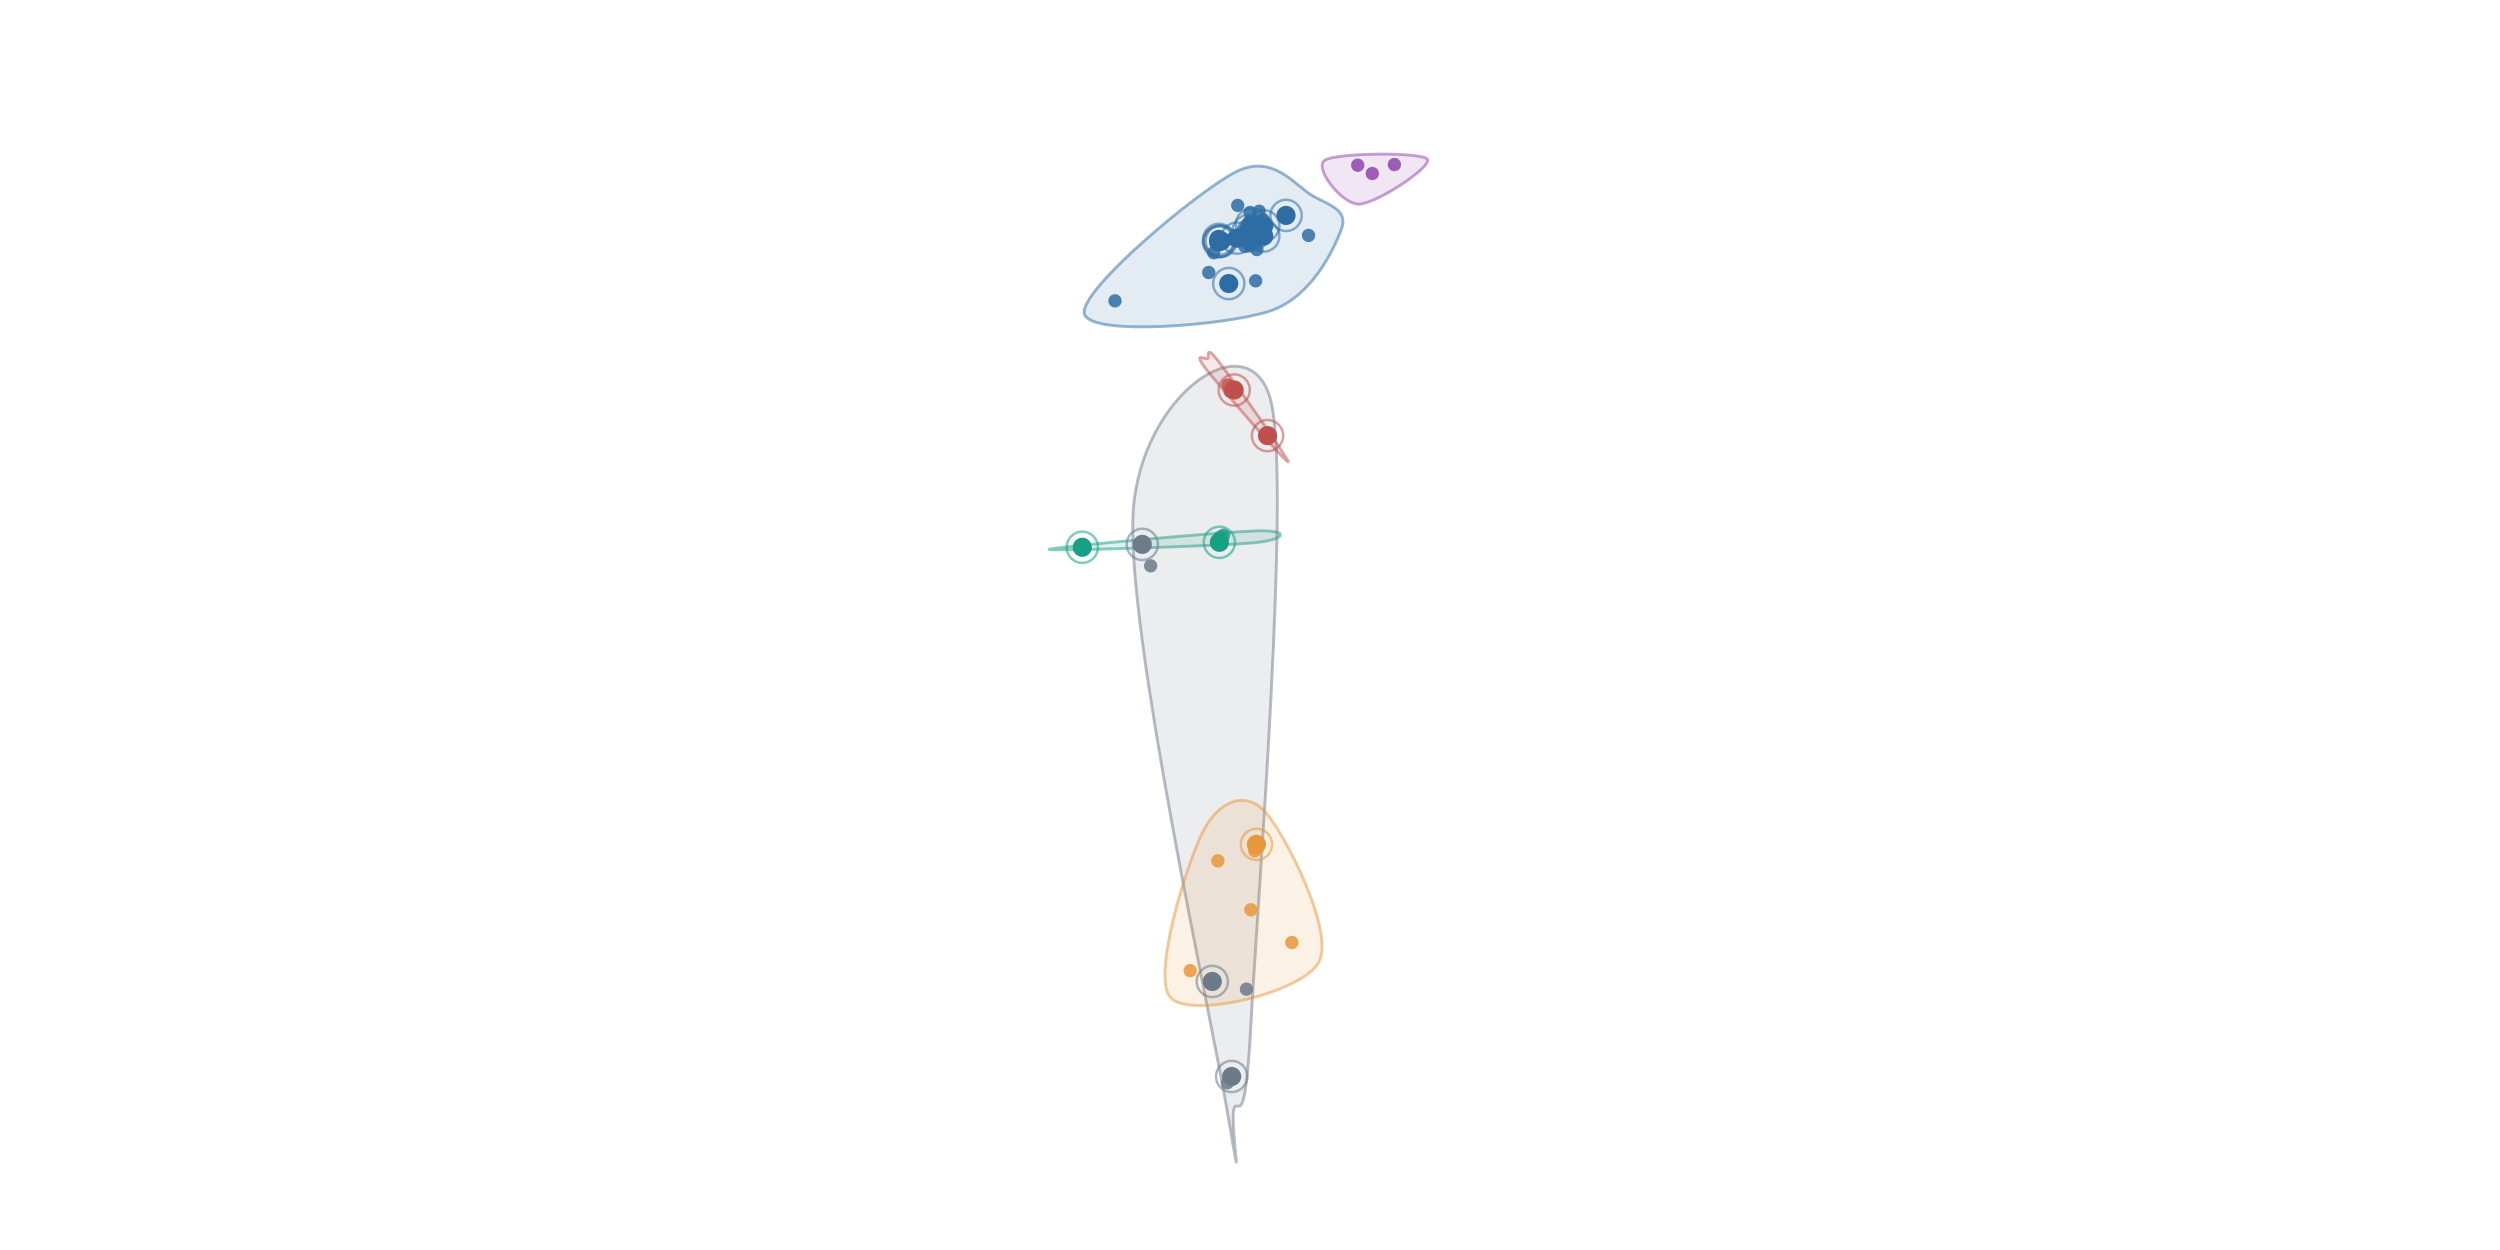
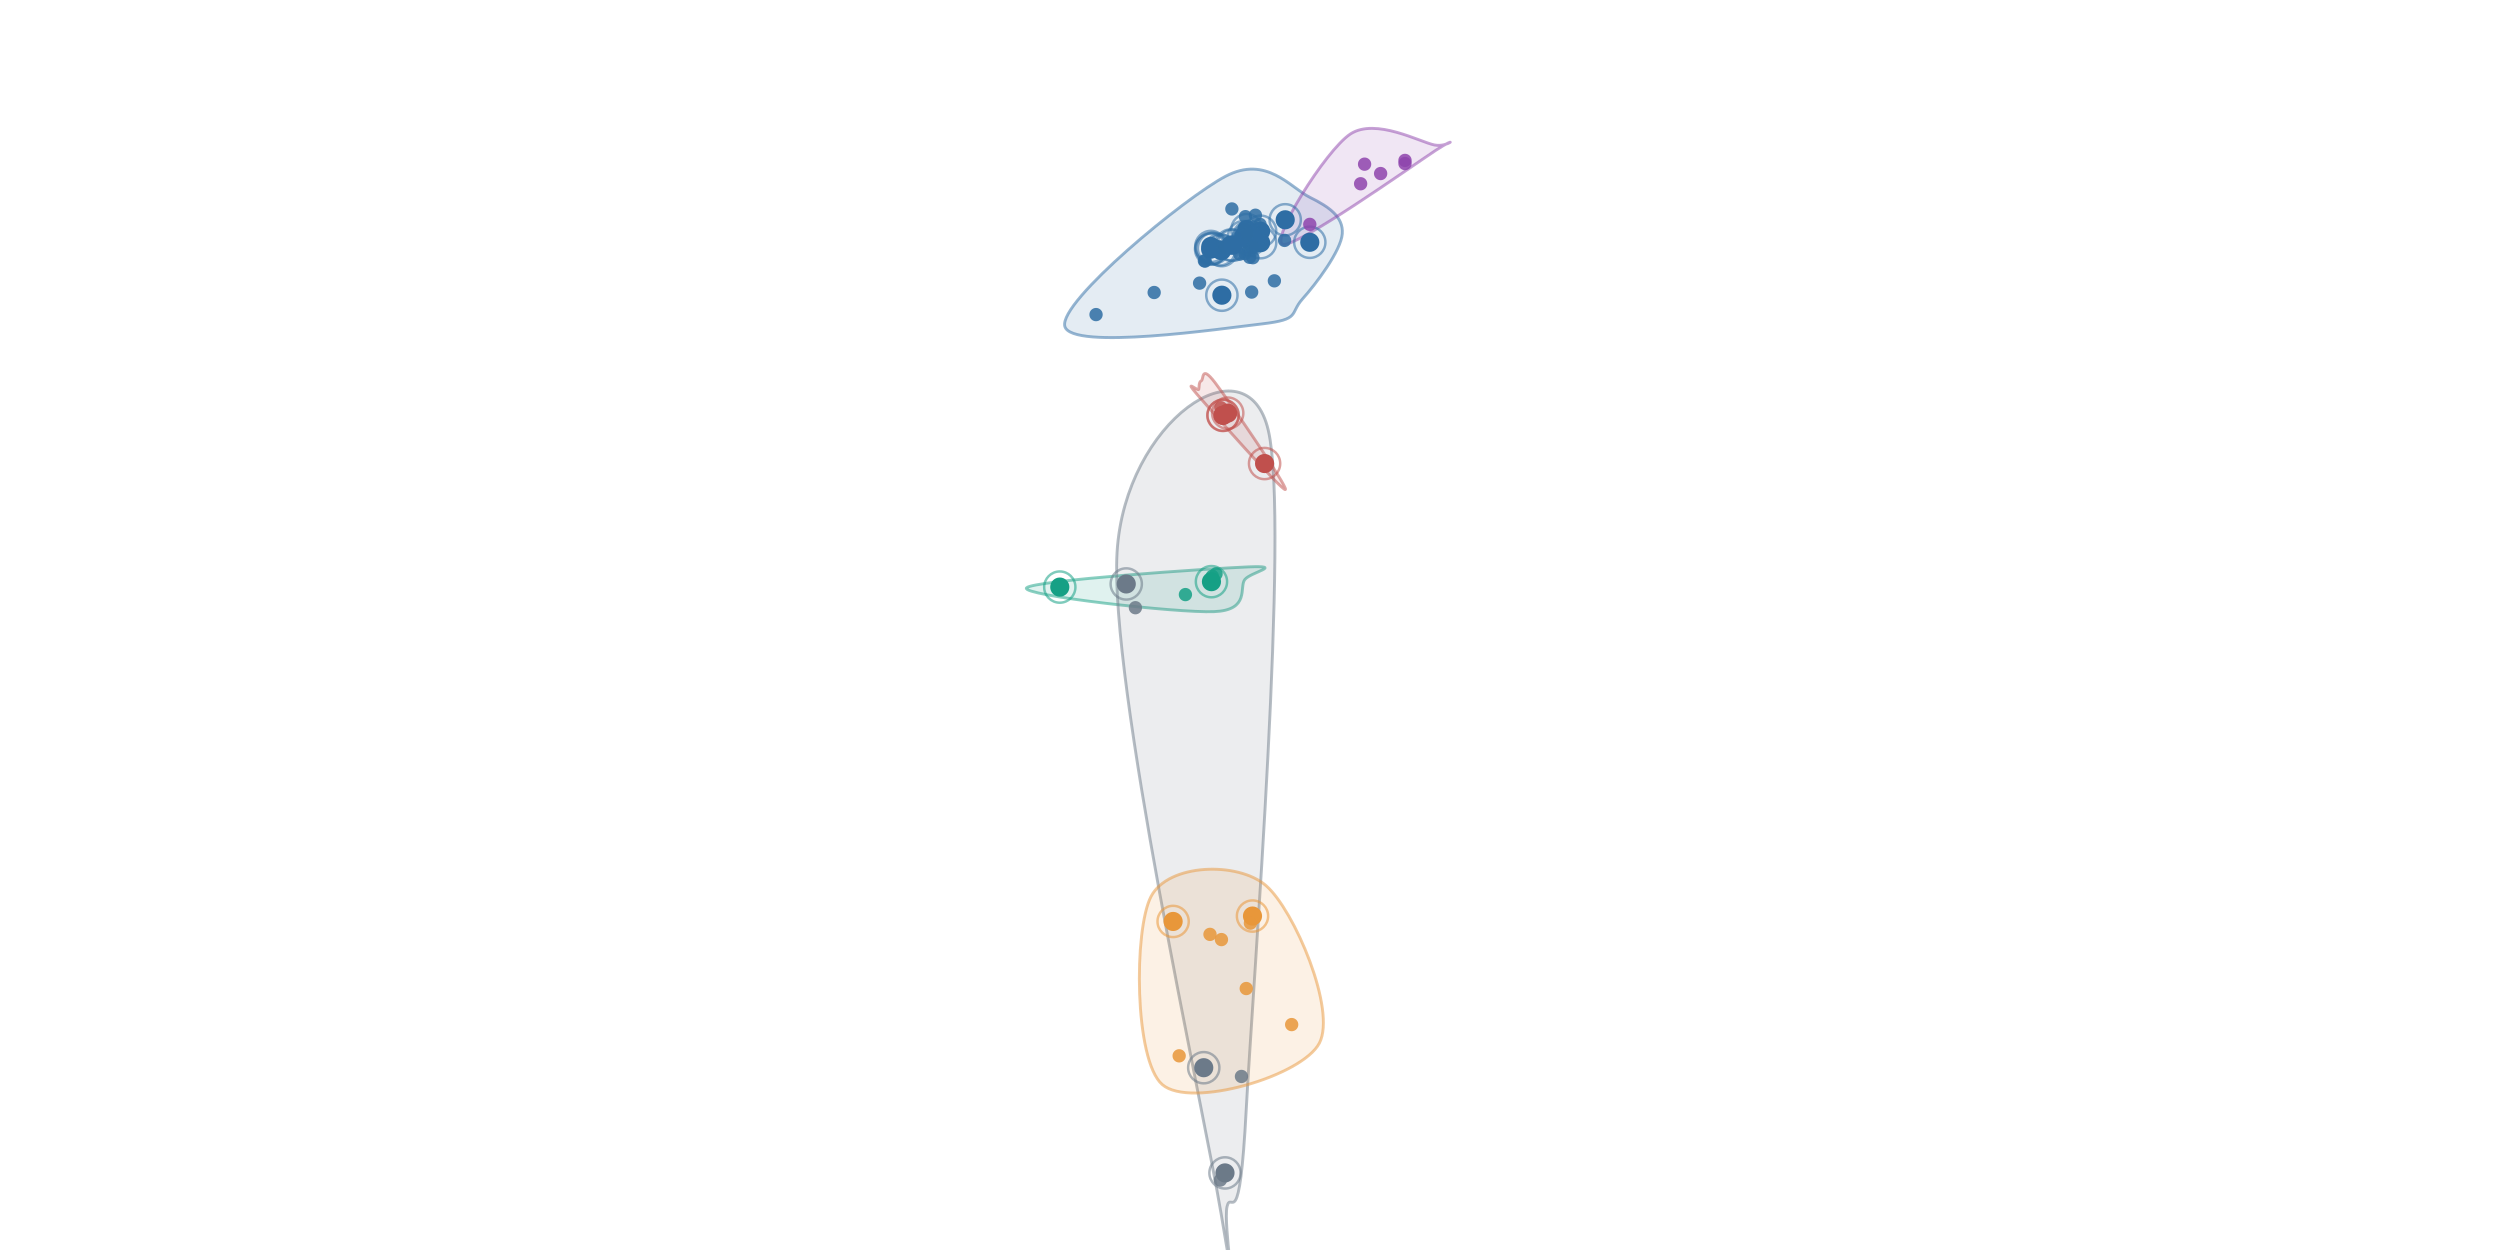
<svg xmlns="http://www.w3.org/2000/svg" viewBox="0 0 1200 600" width="1200" height="600" role="img" aria-labelledby="t d">
  <g>
-     <path d="M520.5 150.6C517.8 139.5 574.7 92 593 82.6C611.3 73.2 621.9 89.6 630.4 94.2C638.9 98.8 647.3 101 643.8 110.2C640.3 119.4 629.8 142.7 609.3 149.4C588.8 156.1 523.2 161.7 520.5 150.6Z" fill="#2E6DA4" fill-opacity=".13" stroke="#2E6DA4" stroke-opacity=".5" stroke-width="1.4" stroke-linejoin="round" />
-     <path d="M635.9 76.9C641.4 73.3 682.4 72.9 685.1 76.4C687.8 79.9 660.5 97.9 652.3 98C644.1 98.1 630.4 80.5 635.9 76.9Z" fill="#8E44AD" fill-opacity=".13" stroke="#8E44AD" stroke-opacity=".5" stroke-width="1.4" stroke-linejoin="round" />
-     <path d="M503.5 263.7C503.8 262.7 586.9 255.3 603.2 254.8C619.5 254.3 617.9 259.1 601.3 260.6C584.7 262.1 503.2 264.7 503.5 263.7Z" fill="#16A085" fill-opacity=".13" stroke="#16A085" stroke-opacity=".5" stroke-width="1.4" stroke-linejoin="round" />
-     <path d="M543.9 245.9C547.4 188.8 600.8 152.4 610.2 193.2C619.6 234 603.5 434 600.5 490.6C597.5 547.2 594 525.2 592.2 532.7C590.4 540.2 597.6 583.5 589.5 535.7C581.5 487.9 540.4 303 543.9 245.9Z" fill="#6C7A89" fill-opacity=".13" stroke="#6C7A89" stroke-opacity=".5" stroke-width="1.4" stroke-linejoin="round" />
-     <path d="M561.8 478.8C552.6 468.3 570 413.6 577.6 398.8C585.2 384 598.3 379.4 607.5 389.9C616.8 400.4 640.7 446.9 633.1 461.7C625.5 476.5 571.1 489.3 561.8 478.8Z" fill="#E8973A" fill-opacity=".13" stroke="#E8973A" stroke-opacity=".5" stroke-width="1.4" stroke-linejoin="round" />
-     <path d="M579.6 172.1C580.6 171.5 578.3 164.9 584.7 173.2C591.2 181.5 619.3 221.1 618.3 221.7C617.3 222.3 585.2 185.2 578.7 176.9C572.3 168.6 578.6 172.7 579.6 172.1Z" fill="#C0504D" fill-opacity=".13" stroke="#C0504D" stroke-opacity=".5" stroke-width="1.4" stroke-linejoin="round" />
+     <path d="M511.1 156.6C508.2 144.8 568.7 94.9 588.3 84.6C607.9 74.3 619.4 90.1 628.7 94.7C638 99.3 644.9 104.1 644.3 112.2C643.7 120.3 631.7 136.3 625.2 143.5C618.8 150.7 624.6 153.3 605.6 155.5C586.6 157.7 514 168.4 511.1 156.6Z" fill="#2E6DA4" fill-opacity=".13" stroke="#2E6DA4" stroke-opacity=".5" stroke-width="1.4" stroke-linejoin="round" />
+     <path d="M615.9 117.3C609.1 116 636.1 72.3 648.2 64.3C660.3 56.4 681.8 68.3 688.6 69.6C695.4 70.9 701.2 64.3 689.1 72.2C677 80.2 622.7 118.6 615.9 117.3Z" fill="#8E44AD" fill-opacity=".13" stroke="#8E44AD" stroke-opacity=".5" stroke-width="1.4" stroke-linejoin="round" />
+     <path d="M492.7 282.2C495.5 278.6 581.8 272.8 599.3 272.1C616.8 271.4 600.3 274.6 597.5 278.2C594.7 281.8 600.2 292.9 582.7 293.6C565.2 294.3 489.9 285.8 492.7 282.2Z" fill="#16A085" fill-opacity=".13" stroke="#16A085" stroke-opacity=".5" stroke-width="1.4" stroke-linejoin="round" />
+     <path d="M536.2 264.9C540 202.3 598.5 162 608.8 206.6C619.1 251.2 601.5 470.4 598.2 532.5C594.9 594.6 591 570.8 589 579.1C587 587.4 594.9 634.8 586.1 582.4C577.3 530 532.4 327.5 536.2 264.9Z" fill="#6C7A89" fill-opacity=".13" stroke="#6C7A89" stroke-opacity=".5" stroke-width="1.4" stroke-linejoin="round" />
+     <path d="M552.5 430.3C560.8 414.4 594.2 413.4 607.7 425.1C621.2 436.8 641.6 484.8 633.3 500.7C625 516.6 571.4 532.3 557.9 520.6C544.4 508.9 544.2 446.2 552.5 430.3Z" fill="#E8973A" fill-opacity=".13" stroke="#E8973A" stroke-opacity=".5" stroke-width="1.4" stroke-linejoin="round" />
+     <path d="M576.6 182.8C577.9 182.2 576.4 174.8 583.1 183.5C589.8 192.2 618.4 234 617 235C615.6 236 581.5 197.3 574.6 189.3C567.7 181.3 575.1 188 575.4 186.9C575.7 185.8 575.3 183.4 576.6 182.8Z" fill="#C0504D" fill-opacity=".13" stroke="#C0504D" stroke-opacity=".5" stroke-width="1.4" stroke-linejoin="round" />
  </g>
  <g>
-     <circle cx="585.3" cy="115.8" r="7.5" fill="none" stroke="#2E6DA4" stroke-opacity=".55" stroke-width="1.2" />
-     <circle cx="585.3" cy="115.8" r="4.6" fill="#2E6DA4" />
-     <circle cx="600.7" cy="107.6" r="7.5" fill="none" stroke="#2E6DA4" stroke-opacity=".55" stroke-width="1.2" />
-     <circle cx="600.7" cy="107.6" r="4.6" fill="#2E6DA4" />
-     <circle cx="586.2" cy="115.7" r="7.5" fill="none" stroke="#2E6DA4" stroke-opacity=".55" stroke-width="1.2" />
-     <circle cx="586.2" cy="115.7" r="4.6" fill="#2E6DA4" />
-     <circle cx="584.9" cy="116.1" r="7.5" fill="none" stroke="#2E6DA4" stroke-opacity=".55" stroke-width="1.2" />
-     <circle cx="584.9" cy="116.1" r="4.6" fill="#2E6DA4" />
-     <circle cx="599.6" cy="106.9" r="3.2" fill="#2E6DA4" fill-opacity=".85" />
-     <circle cx="601" cy="109.4" r="3.2" fill="#2E6DA4" fill-opacity=".85" />
-     <circle cx="601.5" cy="110.4" r="3.2" fill="#2E6DA4" fill-opacity=".85" />
-     <circle cx="594.1" cy="98.6" r="3.2" fill="#2E6DA4" fill-opacity=".85" />
-     <circle cx="606.3" cy="105.4" r="3.2" fill="#2E6DA4" fill-opacity=".85" />
-     <circle cx="603.3" cy="119.8" r="3.2" fill="#2E6DA4" fill-opacity=".85" />
-     <circle cx="601.4" cy="111" r="3.2" fill="#2E6DA4" fill-opacity=".85" />
-     <circle cx="599.2" cy="110.7" r="7.5" fill="none" stroke="#2E6DA4" stroke-opacity=".55" stroke-width="1.2" />
-     <circle cx="599.2" cy="110.7" r="4.6" fill="#2E6DA4" />
-     <circle cx="600" cy="102" r="3.2" fill="#2E6DA4" fill-opacity=".85" />
-     <circle cx="601.2" cy="115.3" r="3.2" fill="#2E6DA4" fill-opacity=".85" />
-     <circle cx="599.8" cy="107.3" r="3.2" fill="#2E6DA4" fill-opacity=".85" />
-     <circle cx="593.8" cy="113.7" r="3.2" fill="#2E6DA4" fill-opacity=".85" />
-     <circle cx="589.8" cy="136.1" r="7.5" fill="none" stroke="#2E6DA4" stroke-opacity=".55" stroke-width="1.2" />
-     <circle cx="589.8" cy="136.1" r="4.6" fill="#2E6DA4" />
-     <circle cx="535.2" cy="144.4" r="3.2" fill="#2E6DA4" fill-opacity=".85" />
-     <circle cx="602.7" cy="134.8" r="3.2" fill="#2E6DA4" fill-opacity=".85" />
-     <circle cx="580.2" cy="130.8" r="3.2" fill="#2E6DA4" fill-opacity=".85" />
-     <circle cx="603.6" cy="106.6" r="3.2" fill="#2E6DA4" fill-opacity=".85" />
-     <circle cx="604.4" cy="101.4" r="3.2" fill="#2E6DA4" fill-opacity=".85" />
-     <circle cx="606.6" cy="108.4" r="7.5" fill="none" stroke="#2E6DA4" stroke-opacity=".55" stroke-width="1.2" />
-     <circle cx="606.6" cy="108.4" r="4.6" fill="#2E6DA4" />
-     <circle cx="585" cy="114.9" r="7.5" fill="none" stroke="#2E6DA4" stroke-opacity=".55" stroke-width="1.2" />
-     <circle cx="585" cy="114.9" r="4.6" fill="#2E6DA4" />
-     <circle cx="606.6" cy="113.3" r="7.5" fill="none" stroke="#2E6DA4" stroke-opacity=".55" stroke-width="1.2" />
-     <circle cx="606.6" cy="113.3" r="4.6" fill="#2E6DA4" />
-     <circle cx="593.7" cy="114.3" r="7.5" fill="none" stroke="#2E6DA4" stroke-opacity=".55" stroke-width="1.2" />
-     <circle cx="593.7" cy="114.3" r="4.6" fill="#2E6DA4" />
-     <circle cx="597.6" cy="118.3" r="3.2" fill="#2E6DA4" fill-opacity=".85" />
-     <circle cx="601.3" cy="111.8" r="7.5" fill="none" stroke="#2E6DA4" stroke-opacity=".55" stroke-width="1.2" />
-     <circle cx="601.3" cy="111.8" r="4.6" fill="#2E6DA4" />
-     <circle cx="601.8" cy="112.3" r="7.5" fill="none" stroke="#2E6DA4" stroke-opacity=".55" stroke-width="1.2" />
-     <circle cx="601.8" cy="112.3" r="4.6" fill="#2E6DA4" />
-     <circle cx="628.1" cy="113" r="3.2" fill="#2E6DA4" fill-opacity=".85" />
-     <circle cx="599.9" cy="118" r="3.2" fill="#2E6DA4" fill-opacity=".85" />
-     <circle cx="603.5" cy="115.4" r="3.2" fill="#2E6DA4" fill-opacity=".85" />
-     <circle cx="582.6" cy="121.3" r="3.2" fill="#2E6DA4" fill-opacity=".85" />
-     <circle cx="617.3" cy="103.4" r="7.5" fill="none" stroke="#2E6DA4" stroke-opacity=".55" stroke-width="1.2" />
-     <circle cx="617.3" cy="103.4" r="4.6" fill="#2E6DA4" />
-     <circle cx="658.7" cy="83.3" r="3.2" fill="#8E44AD" fill-opacity=".85" />
-     <circle cx="651.7" cy="79.3" r="3.2" fill="#8E44AD" fill-opacity=".85" />
-     <circle cx="669.3" cy="79" r="3.2" fill="#8E44AD" fill-opacity=".85" />
-     <circle cx="585.3" cy="260.3" r="7.5" fill="none" stroke="#16A085" stroke-opacity=".55" stroke-width="1.2" />
-     <circle cx="585.3" cy="260.3" r="4.6" fill="#16A085" />
-     <circle cx="587.3" cy="256.9" r="3.2" fill="#16A085" fill-opacity=".85" />
-     <circle cx="585.6" cy="257.9" r="3.2" fill="#16A085" fill-opacity=".85" />
-     <circle cx="519.5" cy="262.7" r="7.5" fill="none" stroke="#16A085" stroke-opacity=".55" stroke-width="1.2" />
-     <circle cx="519.5" cy="262.7" r="4.6" fill="#16A085" />
-     <circle cx="548.3" cy="261.3" r="7.5" fill="none" stroke="#6C7A89" stroke-opacity=".55" stroke-width="1.2" />
-     <circle cx="548.3" cy="261.3" r="4.6" fill="#6C7A89" />
-     <circle cx="581.9" cy="471.1" r="7.5" fill="none" stroke="#6C7A89" stroke-opacity=".55" stroke-width="1.2" />
-     <circle cx="581.9" cy="471.1" r="4.6" fill="#6C7A89" />
-     <circle cx="598.3" cy="474.8" r="3.2" fill="#6C7A89" fill-opacity=".85" />
-     <circle cx="591.2" cy="516.7" r="7.5" fill="none" stroke="#6C7A89" stroke-opacity=".55" stroke-width="1.2" />
-     <circle cx="591.2" cy="516.7" r="4.6" fill="#6C7A89" />
-     <circle cx="608.4" cy="209.1" r="3" fill="none" stroke="#9A968E" stroke-width="1.2" />
-     <circle cx="589.2" cy="519.7" r="3.2" fill="#6C7A89" fill-opacity=".85" />
-     <circle cx="591.6" cy="516.7" r="3.2" fill="#6C7A89" fill-opacity=".85" />
-     <circle cx="552.3" cy="271.6" r="3.2" fill="#6C7A89" fill-opacity=".85" />
-     <circle cx="584.6" cy="413.2" r="3.2" fill="#E8973A" fill-opacity=".85" />
-     <circle cx="603.1" cy="405.3" r="7.5" fill="none" stroke="#E8973A" stroke-opacity=".55" stroke-width="1.2" />
-     <circle cx="603.1" cy="405.3" r="4.6" fill="#E8973A" />
-     <circle cx="602.3" cy="408.4" r="3.2" fill="#E8973A" fill-opacity=".85" />
-     <circle cx="571.3" cy="465.9" r="3.2" fill="#E8973A" fill-opacity=".85" />
-     <circle cx="620.1" cy="452.4" r="3.2" fill="#E8973A" fill-opacity=".85" />
-     <circle cx="600.4" cy="436.7" r="3.2" fill="#E8973A" fill-opacity=".85" />
-     <circle cx="592.4" cy="187.2" r="7.5" fill="none" stroke="#C0504D" stroke-opacity=".55" stroke-width="1.2" />
-     <circle cx="592.4" cy="187.2" r="4.6" fill="#C0504D" />
-     <circle cx="589.4" cy="184.8" r="3.2" fill="#C0504D" fill-opacity=".85" />
-     <circle cx="608.4" cy="209.1" r="7.5" fill="none" stroke="#C0504D" stroke-opacity=".55" stroke-width="1.2" />
-     <circle cx="608.4" cy="209.1" r="4.6" fill="#C0504D" />
-     <circle cx="590.4" cy="187.8" r="3.2" fill="#C0504D" fill-opacity=".85" />
+     <circle cx="581.5" cy="119.3" r="7.5" fill="none" stroke="#2E6DA4" stroke-opacity=".55" stroke-width="1.2" />
+     <circle cx="581.5" cy="119.3" r="4.6" fill="#2E6DA4" />
+     <circle cx="598.5" cy="110.2" r="7.5" fill="none" stroke="#2E6DA4" stroke-opacity=".55" stroke-width="1.2" />
+     <circle cx="598.5" cy="110.2" r="4.6" fill="#2E6DA4" />
+     <circle cx="582.5" cy="119.2" r="7.5" fill="none" stroke="#2E6DA4" stroke-opacity=".55" stroke-width="1.2" />
+     <circle cx="582.5" cy="119.2" r="4.6" fill="#2E6DA4" />
+     <circle cx="581.1" cy="119.6" r="7.5" fill="none" stroke="#2E6DA4" stroke-opacity=".55" stroke-width="1.2" />
+     <circle cx="581.1" cy="119.6" r="4.6" fill="#2E6DA4" />
+     <circle cx="597.3" cy="109.4" r="3.2" fill="#2E6DA4" fill-opacity=".85" />
+     <circle cx="598.9" cy="112.1" r="3.2" fill="#2E6DA4" fill-opacity=".85" />
+     <circle cx="599.4" cy="113.3" r="3.2" fill="#2E6DA4" fill-opacity=".85" />
+     <circle cx="591.3" cy="100.3" r="3.2" fill="#2E6DA4" fill-opacity=".85" />
+     <circle cx="604.8" cy="107.7" r="3.2" fill="#2E6DA4" fill-opacity=".85" />
+     <circle cx="601.4" cy="123.7" r="3.2" fill="#2E6DA4" fill-opacity=".85" />
+     <circle cx="599.3" cy="113.9" r="3.2" fill="#2E6DA4" fill-opacity=".85" />
+     <circle cx="596.9" cy="113.6" r="7.5" fill="none" stroke="#2E6DA4" stroke-opacity=".55" stroke-width="1.2" />
+     <circle cx="596.9" cy="113.6" r="4.6" fill="#2E6DA4" />
+     <circle cx="599" cy="112" r="3.2" fill="#2E6DA4" fill-opacity=".85" />
+     <circle cx="597.8" cy="104" r="3.2" fill="#2E6DA4" fill-opacity=".85" />
+     <circle cx="599" cy="118.7" r="3.2" fill="#2E6DA4" fill-opacity=".85" />
+     <circle cx="597.5" cy="109.8" r="3.2" fill="#2E6DA4" fill-opacity=".85" />
+     <circle cx="590.8" cy="116.9" r="3.2" fill="#2E6DA4" fill-opacity=".85" />
+     <circle cx="586.5" cy="141.7" r="7.5" fill="none" stroke="#2E6DA4" stroke-opacity=".55" stroke-width="1.2" />
+     <circle cx="586.5" cy="141.7" r="4.6" fill="#2E6DA4" />
+     <circle cx="526.1" cy="151" r="3.2" fill="#2E6DA4" fill-opacity=".85" />
+     <circle cx="600.8" cy="140.2" r="3.2" fill="#2E6DA4" fill-opacity=".85" />
+     <circle cx="575.8" cy="135.9" r="3.2" fill="#2E6DA4" fill-opacity=".85" />
+     <circle cx="601.7" cy="109.1" r="3.2" fill="#2E6DA4" fill-opacity=".85" />
+     <circle cx="596.5" cy="113.3" r="3.2" fill="#2E6DA4" fill-opacity=".85" />
+     <circle cx="602.6" cy="103.3" r="3.2" fill="#2E6DA4" fill-opacity=".85" />
+     <circle cx="605.1" cy="111" r="7.5" fill="none" stroke="#2E6DA4" stroke-opacity=".55" stroke-width="1.2" />
+     <circle cx="605.1" cy="111" r="4.6" fill="#2E6DA4" />
+     <circle cx="581.2" cy="118.3" r="7.5" fill="none" stroke="#2E6DA4" stroke-opacity=".55" stroke-width="1.2" />
+     <circle cx="581.2" cy="118.3" r="4.6" fill="#2E6DA4" />
+     <circle cx="605.1" cy="116.5" r="7.5" fill="none" stroke="#2E6DA4" stroke-opacity=".55" stroke-width="1.2" />
+     <circle cx="605.1" cy="116.5" r="4.6" fill="#2E6DA4" />
+     <circle cx="590.8" cy="117.6" r="7.5" fill="none" stroke="#2E6DA4" stroke-opacity=".55" stroke-width="1.2" />
+     <circle cx="590.8" cy="117.6" r="4.6" fill="#2E6DA4" />
+     <circle cx="595.1" cy="122" r="3.2" fill="#2E6DA4" fill-opacity=".85" />
+     <circle cx="599.2" cy="114.8" r="7.5" fill="none" stroke="#2E6DA4" stroke-opacity=".55" stroke-width="1.2" />
+     <circle cx="599.2" cy="114.8" r="4.6" fill="#2E6DA4" />
+     <circle cx="599.7" cy="115.4" r="7.5" fill="none" stroke="#2E6DA4" stroke-opacity=".55" stroke-width="1.2" />
+     <circle cx="599.7" cy="115.4" r="4.6" fill="#2E6DA4" />
+     <circle cx="628.8" cy="116.2" r="3.2" fill="#2E6DA4" fill-opacity=".85" />
+     <circle cx="597.6" cy="121.7" r="3.2" fill="#2E6DA4" fill-opacity=".85" />
+     <circle cx="601.6" cy="118.8" r="3.2" fill="#2E6DA4" fill-opacity=".85" />
+     <circle cx="585.5" cy="119.9" r="7.5" fill="none" stroke="#2E6DA4" stroke-opacity=".55" stroke-width="1.2" />
+     <circle cx="585.5" cy="119.9" r="4.6" fill="#2E6DA4" />
+     <circle cx="599.4" cy="113.5" r="7.5" fill="none" stroke="#2E6DA4" stroke-opacity=".55" stroke-width="1.2" />
+     <circle cx="599.4" cy="113.5" r="4.6" fill="#2E6DA4" />
+     <circle cx="599.8" cy="123.5" r="3.2" fill="#2E6DA4" fill-opacity=".85" />
+     <circle cx="616.6" cy="115.4" r="3.2" fill="#2E6DA4" fill-opacity=".85" />
+     <circle cx="586.4" cy="120.3" r="7.5" fill="none" stroke="#2E6DA4" stroke-opacity=".55" stroke-width="1.2" />
+     <circle cx="586.4" cy="120.3" r="4.6" fill="#2E6DA4" />
+     <circle cx="578.5" cy="125.3" r="3.2" fill="#2E6DA4" fill-opacity=".85" />
+     <circle cx="601.4" cy="118.4" r="3.2" fill="#2E6DA4" fill-opacity=".85" />
+     <circle cx="587.6" cy="118.9" r="3.2" fill="#2E6DA4" fill-opacity=".85" />
+     <circle cx="616.9" cy="105.5" r="7.5" fill="none" stroke="#2E6DA4" stroke-opacity=".55" stroke-width="1.2" />
+     <circle cx="616.9" cy="105.5" r="4.6" fill="#2E6DA4" />
+     <circle cx="597.7" cy="109.8" r="3.2" fill="#2E6DA4" fill-opacity=".85" />
+     <circle cx="628.7" cy="116.3" r="7.5" fill="none" stroke="#2E6DA4" stroke-opacity=".55" stroke-width="1.2" />
+     <circle cx="628.7" cy="116.3" r="4.6" fill="#2E6DA4" />
+     <circle cx="591.8" cy="117.7" r="7.5" fill="none" stroke="#2E6DA4" stroke-opacity=".55" stroke-width="1.2" />
+     <circle cx="591.8" cy="117.7" r="4.6" fill="#2E6DA4" />
+     <circle cx="611.7" cy="134.8" r="3.2" fill="#2E6DA4" fill-opacity=".85" />
+     <circle cx="554" cy="140.4" r="3.2" fill="#2E6DA4" fill-opacity=".85" />
+     <circle cx="598.7" cy="112.4" r="3.2" fill="#2E6DA4" fill-opacity=".85" />
+     <circle cx="578.1" cy="125.2" r="3.2" fill="#2E6DA4" fill-opacity=".85" />
+     <circle cx="662.7" cy="83.3" r="3.2" fill="#8E44AD" fill-opacity=".85" />
+     <circle cx="655" cy="78.8" r="3.2" fill="#8E44AD" fill-opacity=".85" />
+     <circle cx="674.4" cy="78.5" r="3.2" fill="#8E44AD" fill-opacity=".85" />
+     <circle cx="653.1" cy="88.2" r="3.2" fill="#8E44AD" fill-opacity=".85" />
+     <circle cx="674.4" cy="77" r="3.2" fill="#8E44AD" fill-opacity=".85" />
+     <circle cx="628.7" cy="107.7" r="3.2" fill="#8E44AD" fill-opacity=".85" />
+     <circle cx="581.5" cy="279.2" r="7.5" fill="none" stroke="#16A085" stroke-opacity=".55" stroke-width="1.2" />
+     <circle cx="581.5" cy="279.2" r="4.6" fill="#16A085" />
+     <circle cx="583.7" cy="275.5" r="3.2" fill="#16A085" fill-opacity=".85" />
+     <circle cx="581.9" cy="276.6" r="3.2" fill="#16A085" fill-opacity=".85" />
+     <circle cx="508.7" cy="281.8" r="7.5" fill="none" stroke="#16A085" stroke-opacity=".55" stroke-width="1.2" />
+     <circle cx="508.7" cy="281.8" r="4.6" fill="#16A085" />
+     <circle cx="569" cy="285.4" r="3.2" fill="#16A085" fill-opacity=".85" />
+     <circle cx="540.6" cy="280.3" r="7.5" fill="none" stroke="#6C7A89" stroke-opacity=".55" stroke-width="1.2" />
+     <circle cx="540.6" cy="280.3" r="4.6" fill="#6C7A89" />
+     <circle cx="577.8" cy="512.5" r="7.5" fill="none" stroke="#6C7A89" stroke-opacity=".55" stroke-width="1.2" />
+     <circle cx="577.8" cy="512.5" r="4.6" fill="#6C7A89" />
+     <circle cx="595.9" cy="516.7" r="3.2" fill="#6C7A89" fill-opacity=".85" />
+     <circle cx="588" cy="563" r="7.5" fill="none" stroke="#6C7A89" stroke-opacity=".55" stroke-width="1.2" />
+     <circle cx="588" cy="563" r="4.6" fill="#6C7A89" />
+     <circle cx="607" cy="222.5" r="3" fill="none" stroke="#9A968E" stroke-width="1.2" />
+     <circle cx="585.8" cy="566.4" r="3.2" fill="#6C7A89" fill-opacity=".85" />
+     <circle cx="588.4" cy="563.1" r="3.2" fill="#6C7A89" fill-opacity=".85" />
+     <circle cx="545" cy="291.7" r="3.2" fill="#6C7A89" fill-opacity=".85" />
+     <circle cx="580.8" cy="448.5" r="3.2" fill="#E8973A" fill-opacity=".85" />
+     <circle cx="601.2" cy="439.7" r="7.5" fill="none" stroke="#E8973A" stroke-opacity=".55" stroke-width="1.2" />
+     <circle cx="601.2" cy="439.7" r="4.6" fill="#E8973A" />
+     <circle cx="600.2" cy="443.1" r="3.2" fill="#E8973A" fill-opacity=".85" />
+     <circle cx="566" cy="506.8" r="3.2" fill="#E8973A" fill-opacity=".85" />
+     <circle cx="620" cy="491.8" r="3.2" fill="#E8973A" fill-opacity=".85" />
+     <circle cx="598.2" cy="474.5" r="3.2" fill="#E8973A" fill-opacity=".85" />
+     <circle cx="563.1" cy="442.3" r="7.5" fill="none" stroke="#E8973A" stroke-opacity=".55" stroke-width="1.2" />
+     <circle cx="563.1" cy="442.3" r="4.6" fill="#E8973A" />
+     <circle cx="586.3" cy="451" r="3.2" fill="#E8973A" fill-opacity=".85" />
+     <circle cx="589.3" cy="198.3" r="7.5" fill="none" stroke="#C0504D" stroke-opacity=".55" stroke-width="1.2" />
+     <circle cx="589.3" cy="198.3" r="4.6" fill="#C0504D" />
+     <circle cx="586" cy="195.7" r="3.2" fill="#C0504D" fill-opacity=".85" />
+     <circle cx="586.7" cy="198.3" r="3.2" fill="#C0504D" fill-opacity=".85" />
+     <circle cx="587" cy="199.4" r="7.5" fill="none" stroke="#C0504D" stroke-opacity=".55" stroke-width="1.2" />
+     <circle cx="587" cy="199.4" r="4.6" fill="#C0504D" />
+     <circle cx="607" cy="222.5" r="7.5" fill="none" stroke="#C0504D" stroke-opacity=".55" stroke-width="1.2" />
+     <circle cx="607" cy="222.5" r="4.6" fill="#C0504D" />
+     <circle cx="587.1" cy="199" r="3.2" fill="#C0504D" fill-opacity=".85" />
+     <circle cx="587.1" cy="199.3" r="7.5" fill="none" stroke="#C0504D" stroke-opacity=".55" stroke-width="1.2" />
+     <circle cx="587.1" cy="199.3" r="4.6" fill="#C0504D" />
  </g>
</svg>
